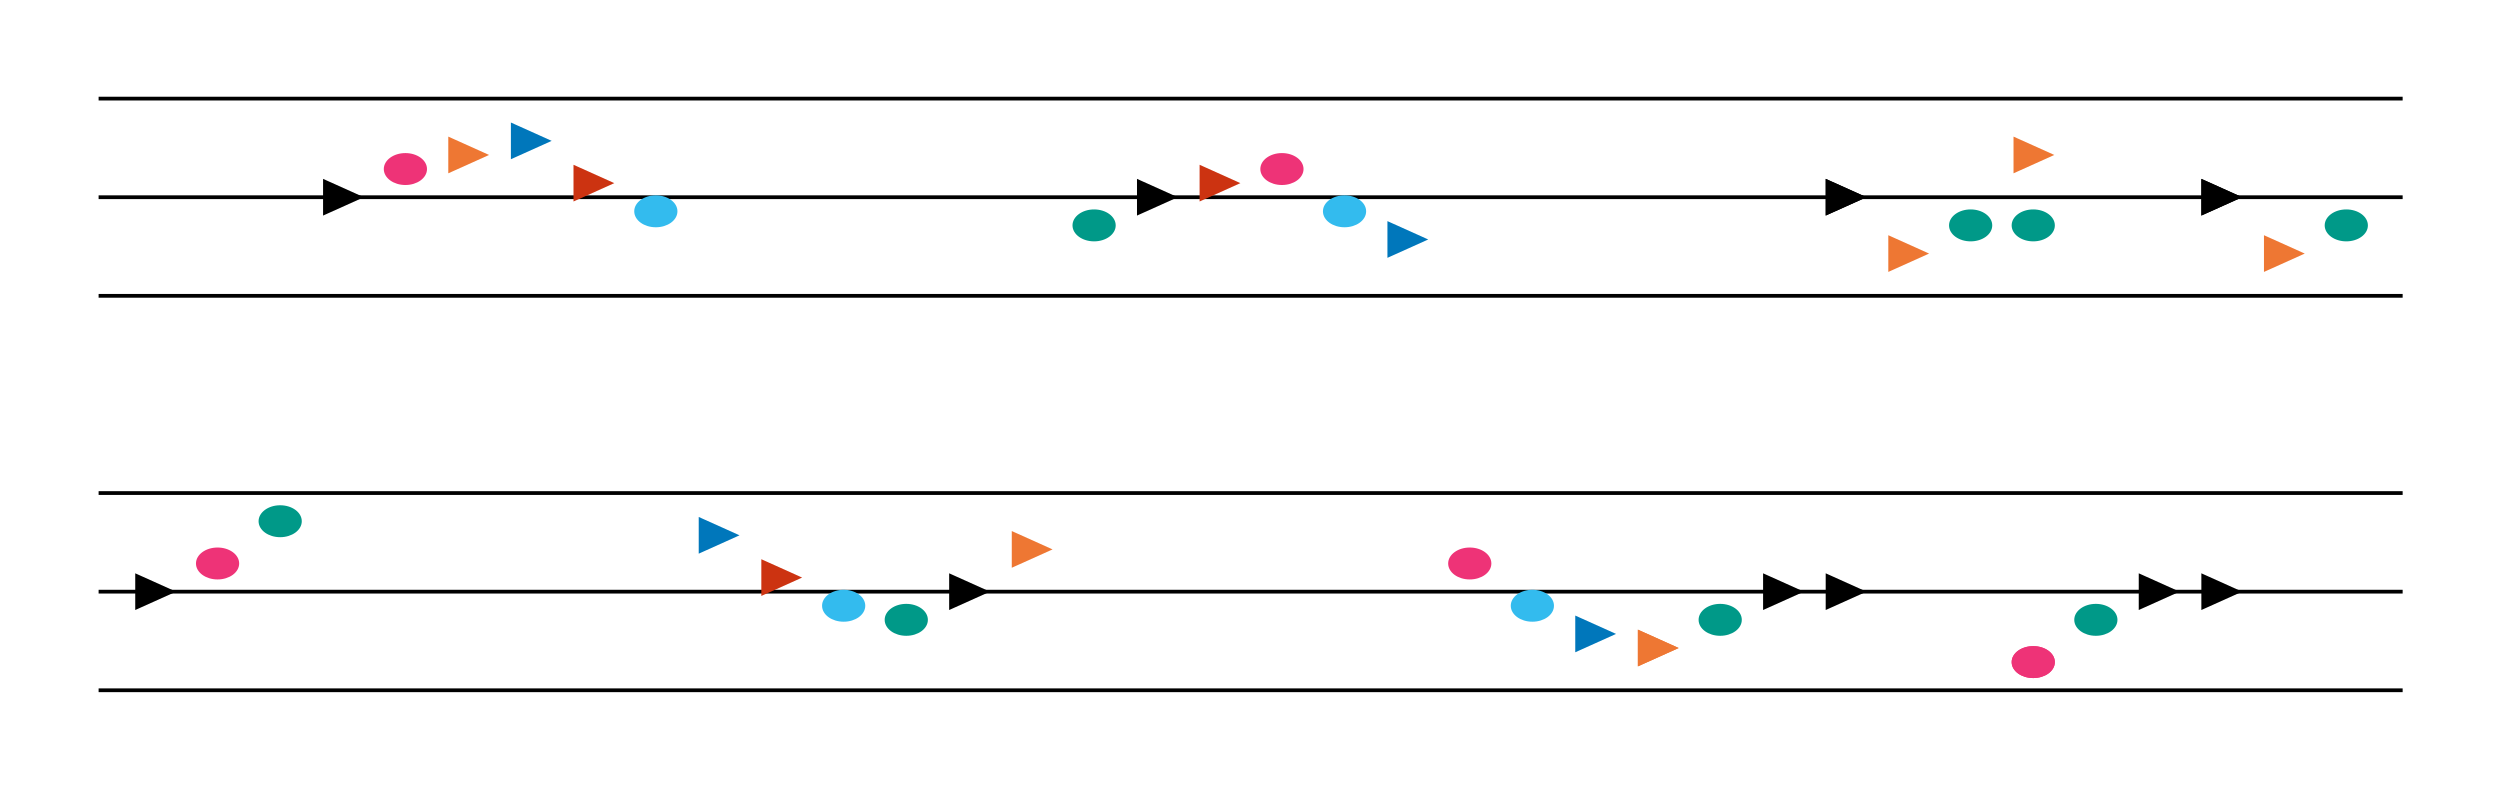
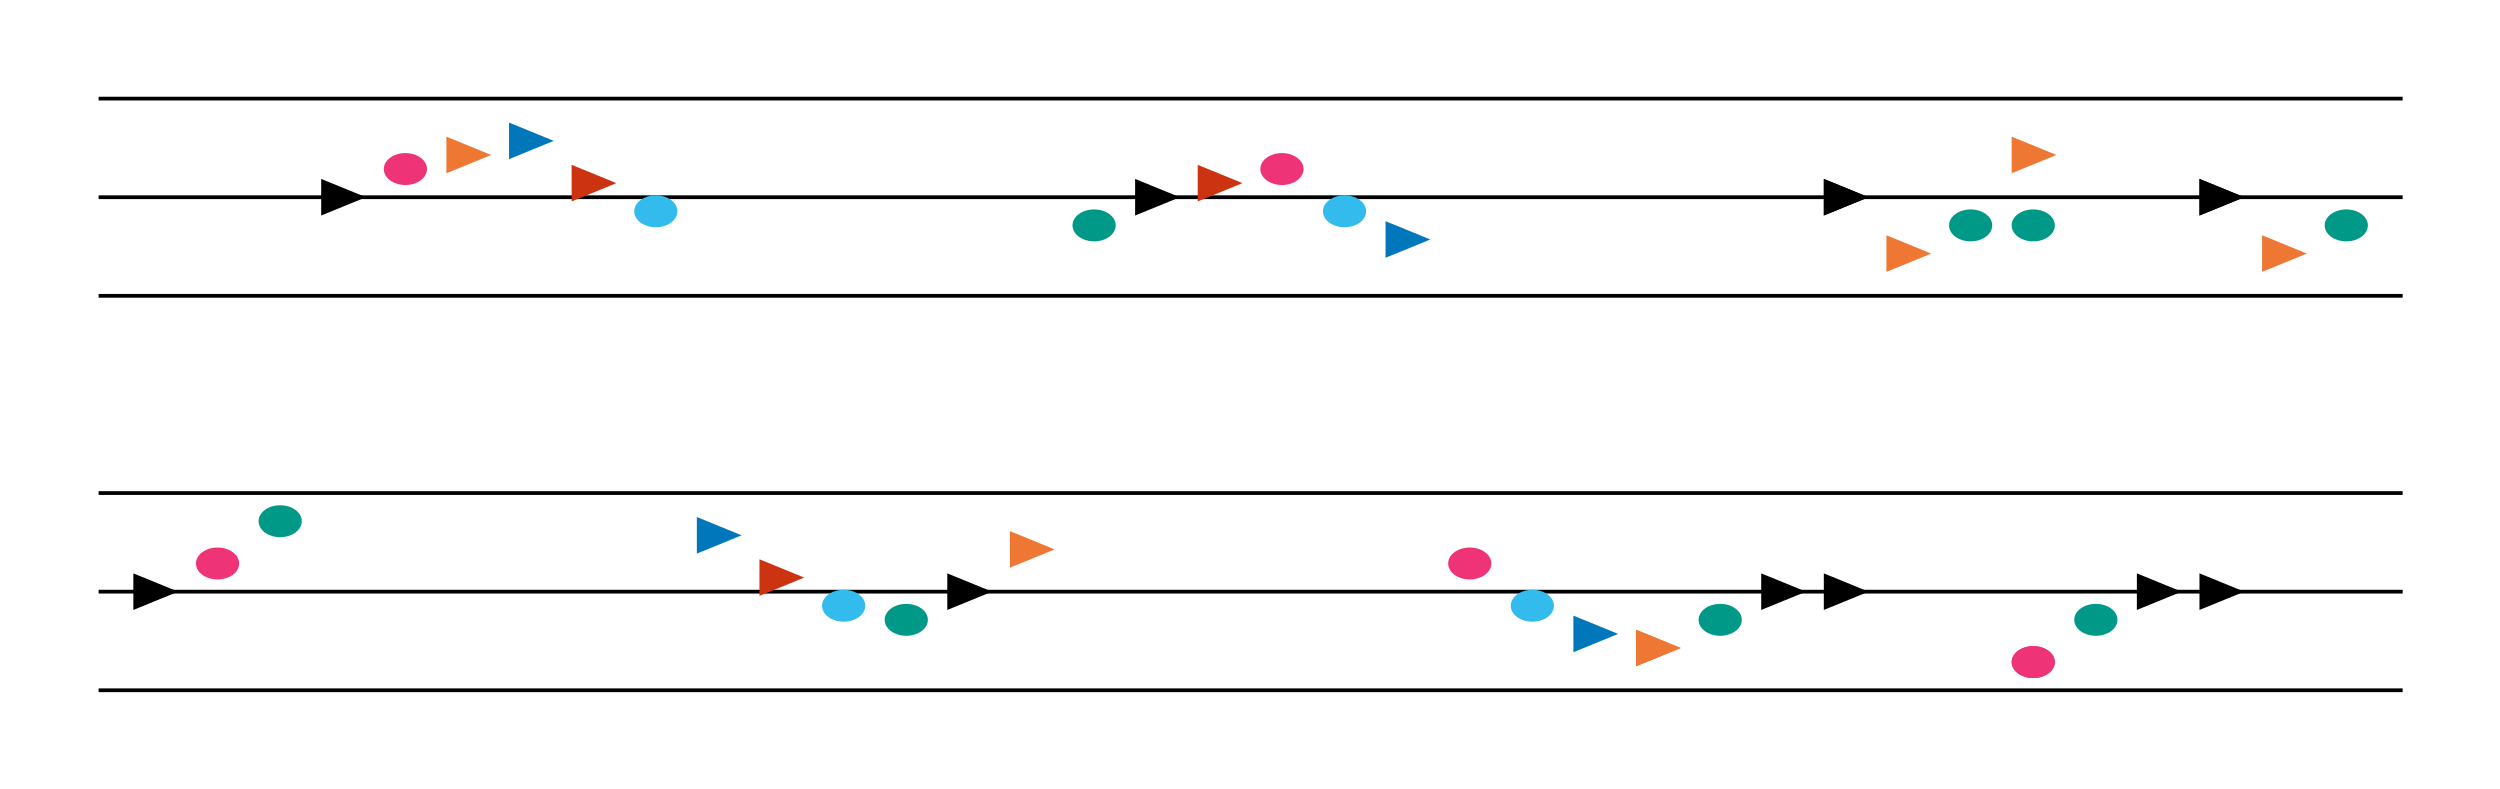
<svg xmlns="http://www.w3.org/2000/svg" baseProfile="full" height="420" style="background-color: white;" version="1.1" width="1331">
  <defs />
  <line stroke="black" stroke-opacity="1.0" stroke-width="2" transform="translate(52.5,52.5)" x1="0" x2="1226.667" y1="52.5" y2="52.5" />
  <line stroke="black" stroke-opacity="1.0" stroke-width="2" transform="translate(52.5,52.5)" x1="0" x2="1226.667" y1="0.0" y2="0.0" />
  <line stroke="black" stroke-opacity="1.0" stroke-width="2" transform="translate(52.5,52.5)" x1="0" x2="1226.667" y1="105.0" y2="105.0" />
-   <polygon fill="#000000" points="120.0,43.5 120.0,61.5 140.0,52.5" stroke="#000000" transform="translate(52.5,52.5)" />
+   <polygon fill="#000000" points="119.0,43.5 119.0,61.5 141.0,52.5" stroke="#000000" transform="translate(52.5,52.5)" />
  <ellipse cx="163.333" cy="37.5" fill="#EE3377" rx="11.0" ry="8.0" stroke="#EE3377" transform="rotate(0,163.3333,37.5) translate(52.5,52.5)" />
-   <polygon fill="#EE7733" points="186.667,21.0 186.667,39.0 206.667,30.0" stroke="#EE7733" transform="translate(52.5,52.5)" />
-   <polygon fill="#0077BB" points="220.0,13.5 220.0,31.5 240.0,22.5" stroke="#0077BB" transform="translate(52.5,52.5)" />
-   <polygon fill="#CC3311" points="253.333,36.0 253.333,54.0 273.333,45.0" stroke="#CC3311" transform="translate(52.5,52.5)" />
+   <polygon fill="#EE7733" points="185.667,21.0 185.667,39.0 207.667,30.0" stroke="#EE7733" transform="translate(52.5,52.5)" />
+   <polygon fill="#0077BB" points="219.0,13.5 219.0,31.5 241.0,22.5" stroke="#0077BB" transform="translate(52.5,52.5)" />
+   <polygon fill="#CC3311" points="252.333,36.0 252.333,54.0 274.333,45.0" stroke="#CC3311" transform="translate(52.5,52.5)" />
  <ellipse cx="296.667" cy="60.0" fill="#33BBEE" rx="11.0" ry="8.0" stroke="#33BBEE" transform="rotate(0,296.6667,60.0) translate(52.5,52.5)" />
  <ellipse cx="530.0" cy="67.5" fill="#009988" rx="11.0" ry="8.0" stroke="#009988" transform="rotate(0,530.0,67.5) translate(52.5,52.5)" />
-   <polygon fill="#000000" points="553.333,43.5 553.333,61.5 573.333,52.5" stroke="#000000" transform="translate(52.5,52.5)" />
-   <polygon fill="#CC3311" points="586.667,36.0 586.667,54.0 606.667,45.0" stroke="#CC3311" transform="translate(52.5,52.5)" />
+   <polygon fill="#000000" points="552.333,43.5 552.333,61.5 574.333,52.5" stroke="#000000" transform="translate(52.5,52.5)" />
+   <polygon fill="#CC3311" points="585.667,36.0 585.667,54.0 607.667,45.0" stroke="#CC3311" transform="translate(52.5,52.5)" />
  <ellipse cx="630.0" cy="37.5" fill="#EE3377" rx="11.0" ry="8.0" stroke="#EE3377" transform="rotate(0,630.0,37.5) translate(52.5,52.5)" />
  <ellipse cx="663.333" cy="60.0" fill="#33BBEE" rx="11.0" ry="8.0" stroke="#33BBEE" transform="rotate(0,663.3333,60.0) translate(52.5,52.5)" />
-   <polygon fill="#0077BB" points="686.667,66.0 686.667,84.0 706.667,75.0" stroke="#0077BB" transform="translate(52.5,52.5)" />
-   <polygon fill="#000000" points="920.0,43.5 920.0,61.5 940.0,52.5" stroke="#000000" transform="translate(52.5,52.5)" />
-   <polygon fill="#000000" points="920.0,43.5 920.0,61.5 940.0,52.5" stroke="#000000" transform="translate(52.5,52.5)" />
-   <polygon fill="#EE7733" points="953.333,73.5 953.333,91.5 973.333,82.5" stroke="#EE7733" transform="translate(52.5,52.5)" />
+   <polygon fill="#0077BB" points="685.667,66.0 685.667,84.0 707.667,75.0" stroke="#0077BB" transform="translate(52.5,52.5)" />
+   <polygon fill="#000000" points="919.0,43.5 919.0,61.5 941.0,52.5" stroke="#000000" transform="translate(52.5,52.5)" />
+   <polygon fill="#000000" points="919.0,43.5 919.0,61.5 941.0,52.5" stroke="#000000" transform="translate(52.5,52.5)" />
+   <polygon fill="#EE7733" points="952.333,73.5 952.333,91.5 974.333,82.5" stroke="#EE7733" transform="translate(52.5,52.5)" />
  <ellipse cx="996.667" cy="67.5" fill="#009988" rx="11.0" ry="8.0" stroke="#009988" transform="rotate(0,996.6667,67.5) translate(52.5,52.5)" />
-   <polygon fill="#EE7733" points="1020.0,21.0 1020.0,39.0 1040.0,30.0" stroke="#EE7733" transform="translate(52.5,52.5)" />
+   <polygon fill="#EE7733" points="1019.0,21.0 1019.0,39.0 1041.0,30.0" stroke="#EE7733" transform="translate(52.5,52.5)" />
  <ellipse cx="1030.0" cy="67.5" fill="#009988" rx="11.0" ry="8.0" stroke="#009988" transform="rotate(0,1030.0,67.5) translate(52.5,52.5)" />
-   <polygon fill="#000000" points="1120.0,43.5 1120.0,61.5 1140.0,52.5" stroke="#000000" transform="translate(52.5,52.5)" />
-   <polygon fill="#000000" points="1120.0,43.5 1120.0,61.5 1140.0,52.5" stroke="#000000" transform="translate(52.5,52.5)" />
-   <polygon fill="#EE7733" points="1153.333,73.5 1153.333,91.5 1173.333,82.5" stroke="#EE7733" transform="translate(52.5,52.5)" />
+   <polygon fill="#000000" points="1119.0,43.5 1119.0,61.5 1141.0,52.5" stroke="#000000" transform="translate(52.5,52.5)" />
+   <polygon fill="#000000" points="1119.0,43.5 1119.0,61.5 1141.0,52.5" stroke="#000000" transform="translate(52.5,52.5)" />
+   <polygon fill="#EE7733" points="1152.333,73.5 1152.333,91.5 1174.333,82.5" stroke="#EE7733" transform="translate(52.5,52.5)" />
  <ellipse cx="1196.667" cy="67.5" fill="#009988" rx="11.0" ry="8.0" stroke="#009988" transform="rotate(0,1196.667,67.5) translate(52.5,52.5)" />
  <line stroke="black" stroke-opacity="1.0" stroke-width="2" transform="translate(52.5,52.5)" x1="0" x2="1226.667" y1="262.5" y2="262.5" />
  <line stroke="black" stroke-opacity="1.0" stroke-width="2" transform="translate(52.5,52.5)" x1="0" x2="1226.667" y1="210.0" y2="210.0" />
  <line stroke="black" stroke-opacity="1.0" stroke-width="2" transform="translate(52.5,52.5)" x1="0" x2="1226.667" y1="315.0" y2="315.0" />
-   <polygon fill="#000000" points="20.0,253.5 20.0,271.5 40.0,262.5" stroke="#000000" transform="translate(52.5,52.5)" />
+   <polygon fill="#000000" points="19.0,253.5 19.0,271.5 41.0,262.5" stroke="#000000" transform="translate(52.5,52.5)" />
  <ellipse cx="63.333" cy="247.5" fill="#EE3377" rx="11.0" ry="8.0" stroke="#EE3377" transform="rotate(0,63.33333,247.5) translate(52.5,52.5)" />
  <ellipse cx="96.667" cy="225.0" fill="#009988" rx="11.0" ry="8.0" stroke="#009988" transform="rotate(0,96.66667,225.0) translate(52.5,52.5)" />
-   <polygon fill="#0077BB" points="320.0,223.5 320.0,241.5 340.0,232.5" stroke="#0077BB" transform="translate(52.5,52.5)" />
-   <polygon fill="#CC3311" points="353.333,246.0 353.333,264.0 373.333,255.0" stroke="#CC3311" transform="translate(52.5,52.5)" />
+   <polygon fill="#0077BB" points="319.0,223.5 319.0,241.5 341.0,232.5" stroke="#0077BB" transform="translate(52.5,52.5)" />
+   <polygon fill="#CC3311" points="352.333,246.0 352.333,264.0 374.333,255.0" stroke="#CC3311" transform="translate(52.5,52.5)" />
  <ellipse cx="396.667" cy="270.0" fill="#33BBEE" rx="11.0" ry="8.0" stroke="#33BBEE" transform="rotate(0,396.6667,270.0) translate(52.5,52.5)" />
  <ellipse cx="430.0" cy="277.5" fill="#009988" rx="11.0" ry="8.0" stroke="#009988" transform="rotate(0,430.0,277.5) translate(52.5,52.5)" />
-   <polygon fill="#000000" points="453.333,253.5 453.333,271.5 473.333,262.5" stroke="#000000" transform="translate(52.5,52.5)" />
-   <polygon fill="#EE7733" points="486.667,231.0 486.667,249.0 506.667,240.0" stroke="#EE7733" transform="translate(52.5,52.5)" />
+   <polygon fill="#000000" points="452.333,253.5 452.333,271.5 474.333,262.5" stroke="#000000" transform="translate(52.5,52.5)" />
+   <polygon fill="#EE7733" points="485.667,231.0 485.667,249.0 507.667,240.0" stroke="#EE7733" transform="translate(52.5,52.5)" />
  <ellipse cx="730.0" cy="247.5" fill="#EE3377" rx="11.0" ry="8.0" stroke="#EE3377" transform="rotate(0,730.0,247.5) translate(52.5,52.5)" />
  <ellipse cx="763.333" cy="270.0" fill="#33BBEE" rx="11.0" ry="8.0" stroke="#33BBEE" transform="rotate(0,763.3333,270.0) translate(52.5,52.5)" />
-   <polygon fill="#0077BB" points="786.667,276.0 786.667,294.0 806.667,285.0" stroke="#0077BB" transform="translate(52.5,52.5)" />
-   <polygon fill="#EE7733" points="820.0,283.5 820.0,301.5 840.0,292.5" stroke="#EE7733" transform="translate(52.5,52.5)" />
-   <polygon fill="#EE7733" points="820.0,283.5 820.0,301.5 840.0,292.5" stroke="#EE7733" transform="translate(52.5,52.5)" />
+   <polygon fill="#0077BB" points="785.667,276.0 785.667,294.0 807.667,285.0" stroke="#0077BB" transform="translate(52.5,52.5)" />
+   <polygon fill="#EE7733" points="819.0,283.5 819.0,301.5 841.0,292.5" stroke="#EE7733" transform="translate(52.5,52.5)" />
+   <polygon fill="#EE7733" points="819.0,283.5 819.0,301.5 841.0,292.5" stroke="#EE7733" transform="translate(52.5,52.5)" />
  <ellipse cx="863.333" cy="277.5" fill="#009988" rx="11.0" ry="8.0" stroke="#009988" transform="rotate(0,863.3333,277.5) translate(52.5,52.5)" />
-   <polygon fill="#000000" points="886.667,253.5 886.667,271.5 906.667,262.5" stroke="#000000" transform="translate(52.5,52.5)" />
-   <polygon fill="#000000" points="920.0,253.5 920.0,271.5 940.0,262.5" stroke="#000000" transform="translate(52.5,52.5)" />
+   <polygon fill="#000000" points="885.667,253.5 885.667,271.5 907.667,262.5" stroke="#000000" transform="translate(52.5,52.5)" />
+   <polygon fill="#000000" points="919.0,253.5 919.0,271.5 941.0,262.5" stroke="#000000" transform="translate(52.5,52.5)" />
  <ellipse cx="1030.0" cy="300.0" fill="#EE3377" rx="11.0" ry="8.0" stroke="#EE3377" transform="rotate(0,1030.0,300.0) translate(52.5,52.5)" />
  <ellipse cx="1030.0" cy="300.0" fill="#EE3377" rx="11.0" ry="8.0" stroke="#EE3377" transform="rotate(0,1030.0,300.0) translate(52.5,52.5)" />
  <ellipse cx="1063.333" cy="277.5" fill="#009988" rx="11.0" ry="8.0" stroke="#009988" transform="rotate(0,1063.333,277.5) translate(52.5,52.5)" />
-   <polygon fill="#000000" points="1086.667,253.5 1086.667,271.5 1106.667,262.5" stroke="#000000" transform="translate(52.5,52.5)" />
-   <polygon fill="#000000" points="1120.0,253.5 1120.0,271.5 1140.0,262.5" stroke="#000000" transform="translate(52.5,52.5)" />
+   <polygon fill="#000000" points="1085.667,253.5 1085.667,271.5 1107.667,262.5" stroke="#000000" transform="translate(52.5,52.5)" />
+   <polygon fill="#000000" points="1119.0,253.5 1119.0,271.5 1141.0,262.5" stroke="#000000" transform="translate(52.5,52.5)" />
</svg>
